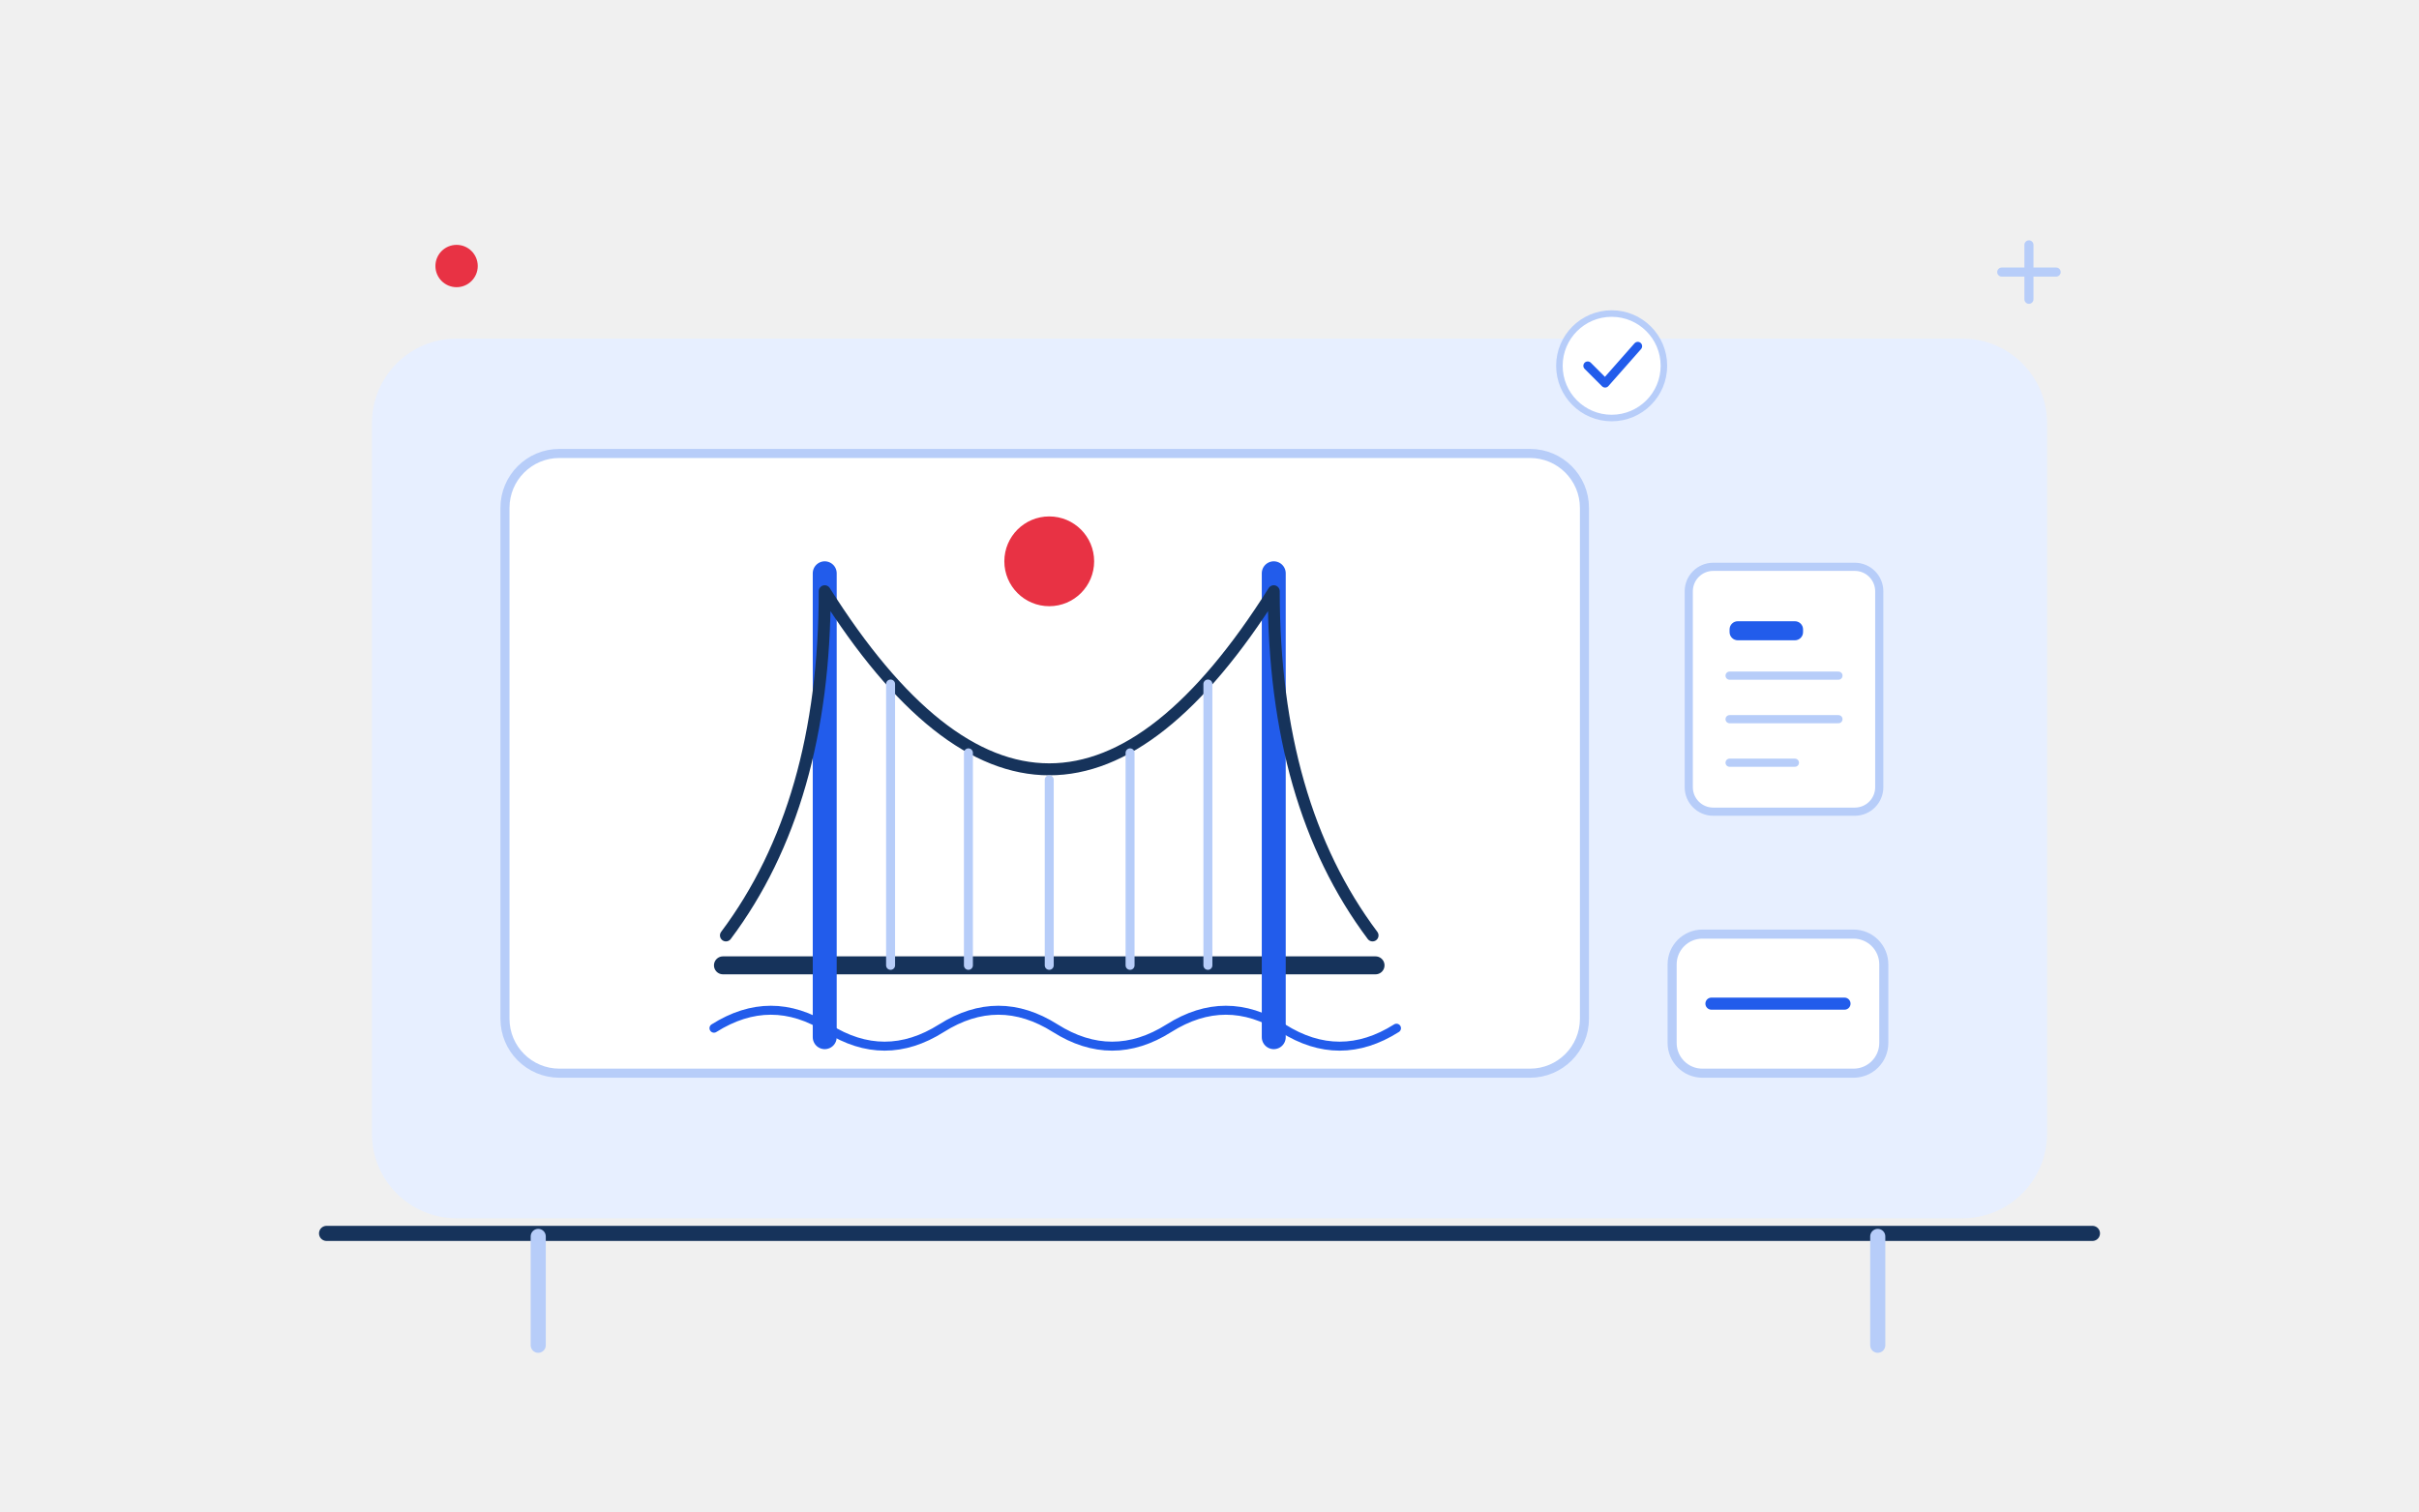
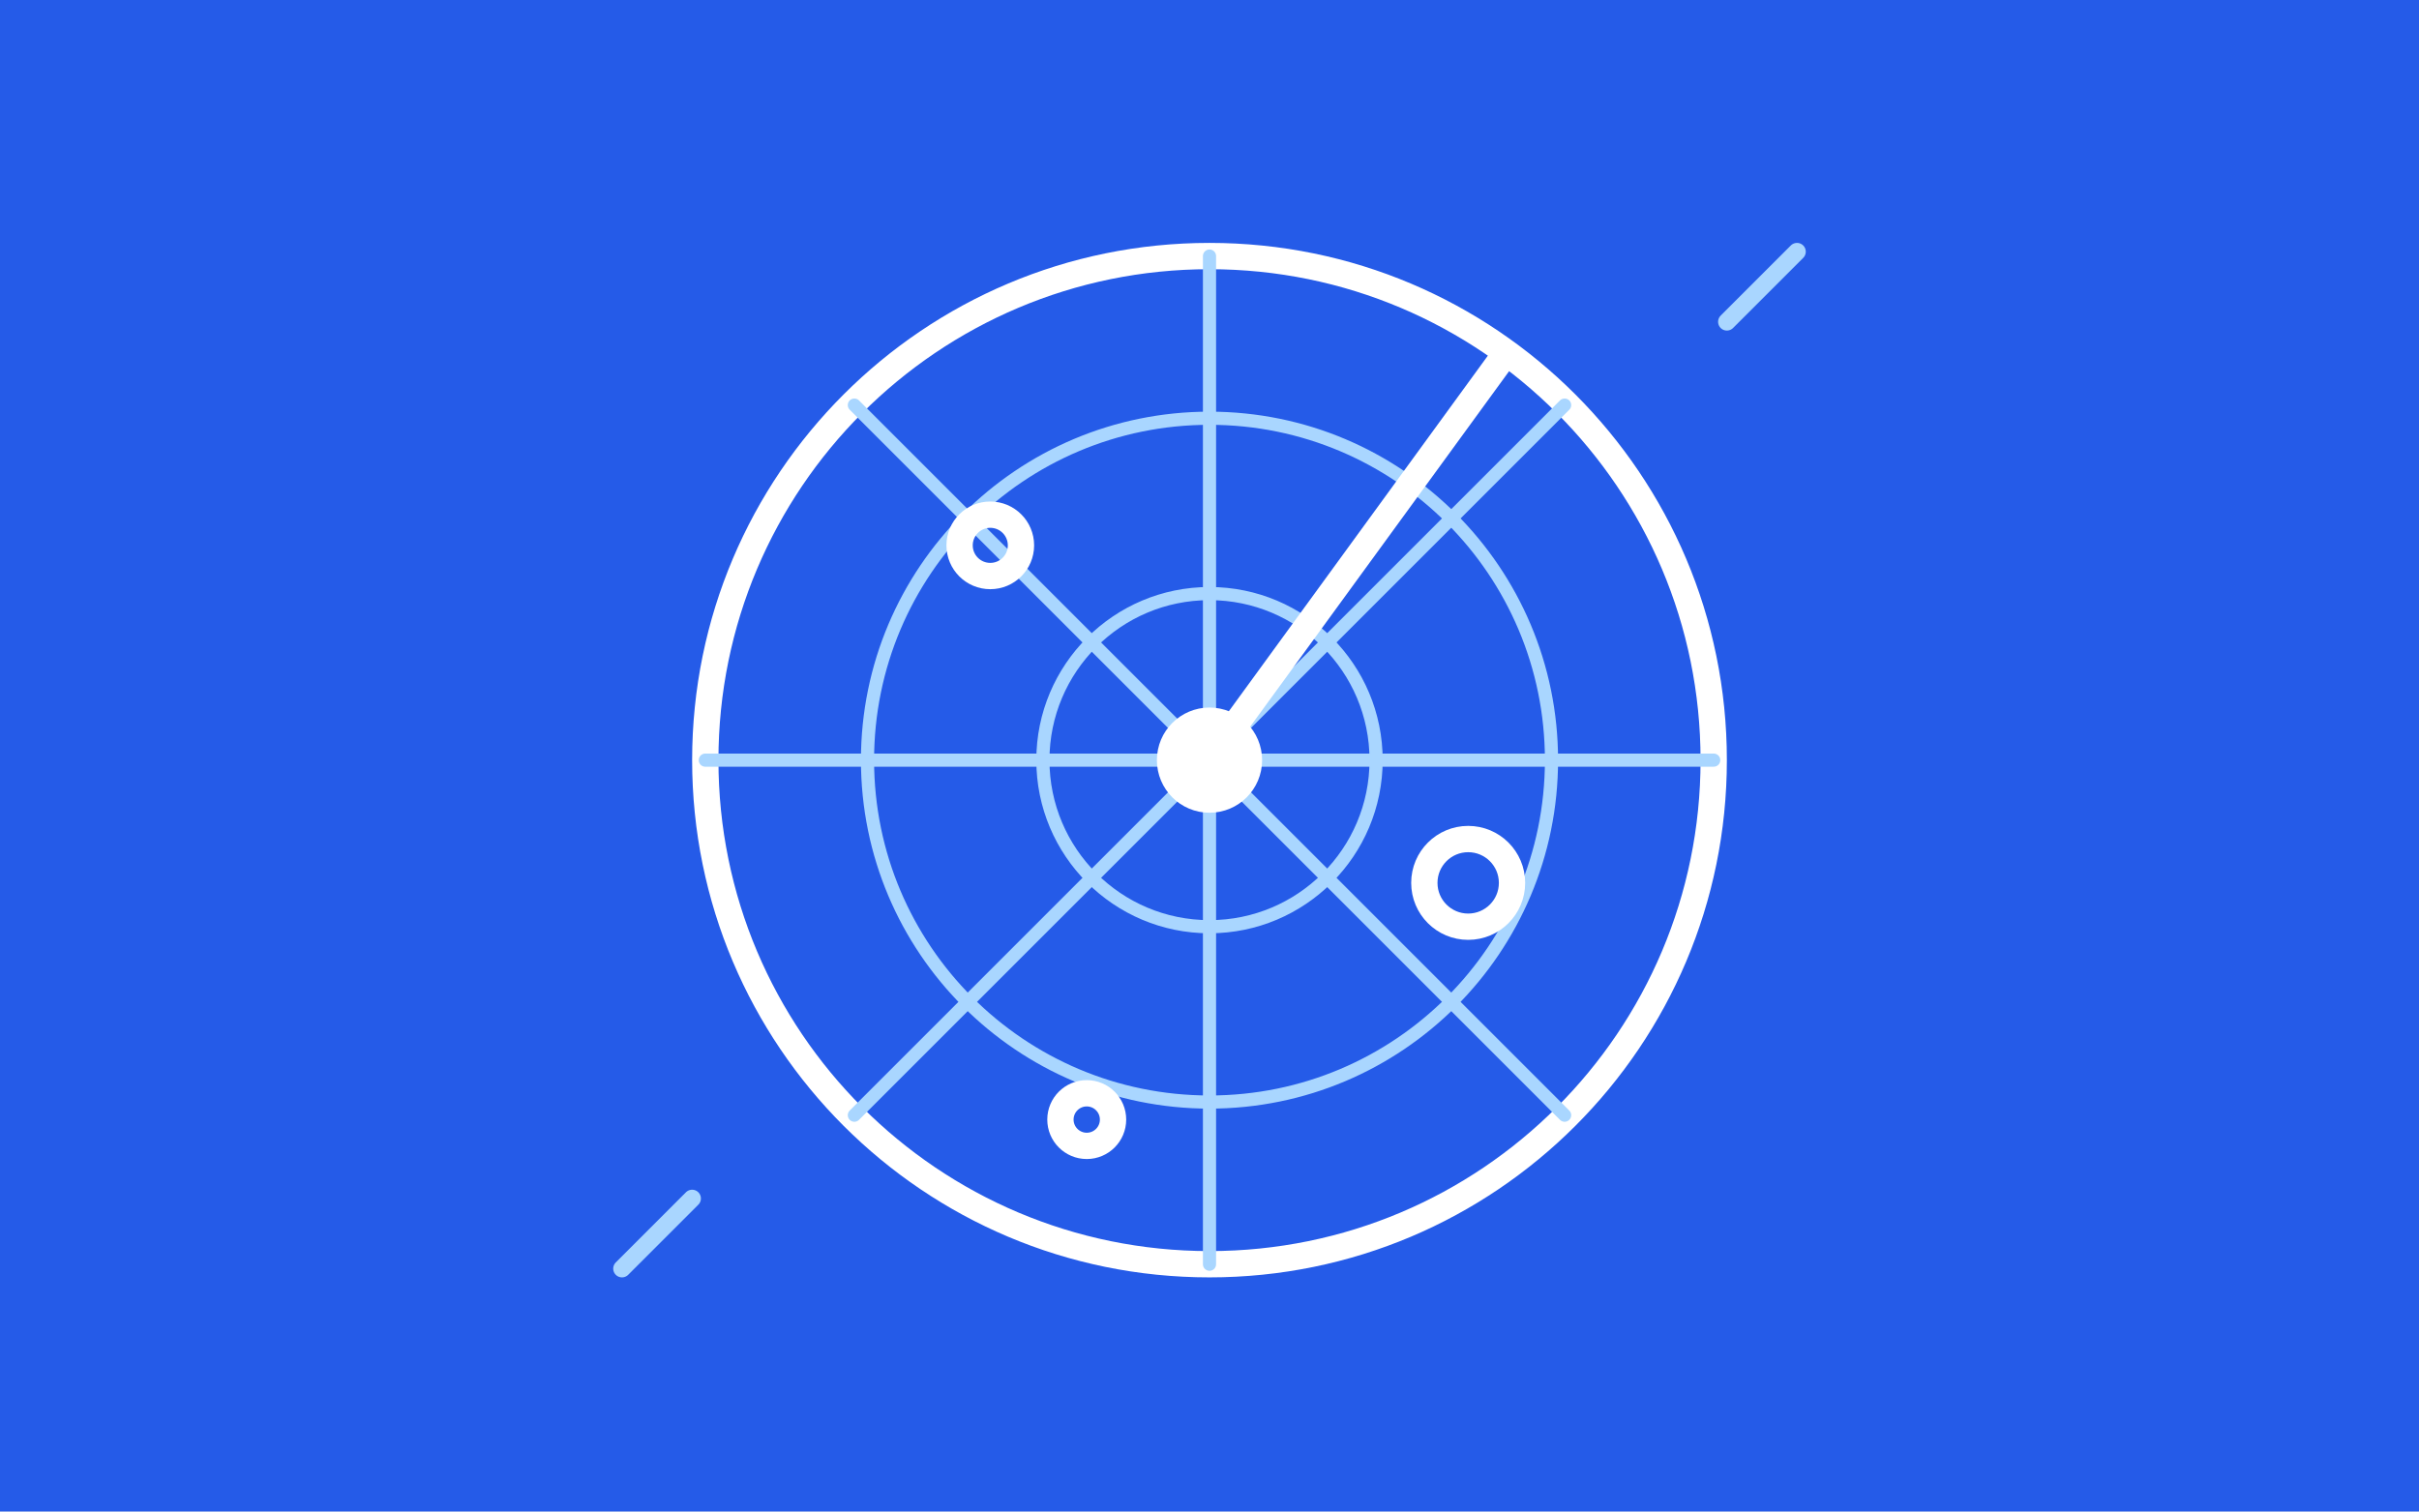
<svg xmlns="http://www.w3.org/2000/svg" viewBox="0 0 800 500" width="800" height="500" fill="none" aria-hidden="true" focusable="false" data-wcs-illustration="87">
-   <rect x="123" y="112" width="554" height="291" rx="28" fill="#E7EFFF" />
-   <rect x="167" y="150" width="357" height="205" rx="18" fill="#FFFFFF" stroke="#B7CDF9" stroke-width="3" />
-   <g transform="translate(347 253) scale(0.99)">
-     <path d="M-109 67H109" fill="none" stroke="#16335B" stroke-width="6" stroke-linecap="round" stroke-linejoin="round" />
-     <path d="M-75-64V91M75-64V91" fill="none" stroke="#225CEB" stroke-width="8" stroke-linecap="round" stroke-linejoin="round" />
-     <path d="M-108 57Q-75 13-75-58Q0 61 75-58Q75 13 108 57" fill="none" stroke="#16335B" stroke-width="4" stroke-linecap="round" stroke-linejoin="round" />
-     <path d="M-53-27V67M-27-4V67M0 5V67M27-4V67M53-27V67" fill="none" stroke="#B7CDF9" stroke-width="3" stroke-linecap="round" stroke-linejoin="round" />
-     <path d="M-112 88Q-93 76-74 88T-36 88T2 88T40 88T78 88T116 88" fill="none" stroke="#225CEB" stroke-width="3" stroke-linecap="round" stroke-linejoin="round" />
-     <circle cx="0" cy="-68" r="15" fill="#E83244" />
-   </g>
-   <g transform="translate(590 228) scale(0.9)">
-     <rect x="-35" y="-45" width="70" height="90" rx="9" fill="#FFFFFF" stroke="#B7CDF9" stroke-width="3" />
-     <rect x="-20" y="-25" width="27" height="7" rx="3" fill="#225CEB" />
-     <path d="M-20-5H20M-20 11H20M-20 27H4" fill="none" stroke="#B7CDF9" stroke-width="3" stroke-linecap="round" stroke-linejoin="round" />
-   </g>
-   <rect x="553" y="309" width="70" height="46" rx="10" fill="#FFFFFF" stroke="#B7CDF9" stroke-width="3" />
-   <path d="M566 332H610" fill="none" stroke="#225CEB" stroke-width="4" stroke-linecap="round" stroke-linejoin="round" />
-   <path d="M108 408H692" fill="none" stroke="#16335B" stroke-width="5" stroke-linecap="round" stroke-linejoin="round" />
-   <path d="M178 409V445M621 409V445" fill="none" stroke="#B7CDF9" stroke-width="5" stroke-linecap="round" stroke-linejoin="round" />
-   <circle cx="151" cy="88" r="7" fill="#E83244" />
-   <g transform="translate(671 90) scale(1)">
-     <path d="M0-9V9M-9 0H9" fill="none" stroke="#B7CDF9" stroke-width="3" stroke-linecap="round" stroke-linejoin="round" />
-   </g>
-   <g transform="translate(533 121) scale(0.72)">
-     <circle cx="0" cy="0" r="24" fill="#FFFFFF" stroke="#B7CDF9" stroke-width="3" />
-     <path d="M-11 0L-3 8 12-9" fill="none" stroke="#225CEB" stroke-width="4" stroke-linecap="round" stroke-linejoin="round" />
+   <rect width="800" height="500" fill="#255BE8" />
+   <g transform="translate(110 32.5) scale(1.45)">
+     <circle cx="200" cy="151" r="115" fill="none" stroke="#FFFFFF" stroke-width="6" stroke-linecap="round" stroke-linejoin="round" />
+     <circle cx="200" cy="151" r="78" fill="none" stroke="#A9D6FF" stroke-width="3" stroke-linecap="round" stroke-linejoin="round" />
+     <circle cx="200" cy="151" r="38" fill="none" stroke="#A9D6FF" stroke-width="3" stroke-linecap="round" stroke-linejoin="round" />
+     <path d="M200 36V266M85 151H315M119 70L281 232M119 232L281 70" fill="none" stroke="#A9D6FF" stroke-width="3" stroke-linecap="round" stroke-linejoin="round" />
+     <path d="M200 151L267 59" fill="none" stroke="#FFFFFF" stroke-width="6" stroke-linecap="round" stroke-linejoin="round" />
+     <circle cx="200" cy="151" r="9" fill="#FFFFFF" stroke="#FFFFFF" stroke-width="6" stroke-linecap="round" stroke-linejoin="round" />
+     <circle cx="259" cy="179" r="10" fill="none" stroke="#FFFFFF" stroke-width="6" stroke-linecap="round" stroke-linejoin="round" />
+     <circle cx="150" cy="102" r="7" fill="none" stroke="#FFFFFF" stroke-width="6" stroke-linecap="round" stroke-linejoin="round" />
+     <circle cx="172" cy="233" r="6" fill="none" stroke="#FFFFFF" stroke-width="6" stroke-linecap="round" stroke-linejoin="round" />
+     <path d="M318 51L334 35M66 267L82 251" fill="none" stroke="#A9D6FF" stroke-width="4" stroke-linecap="round" stroke-linejoin="round" />
  </g>
</svg>
